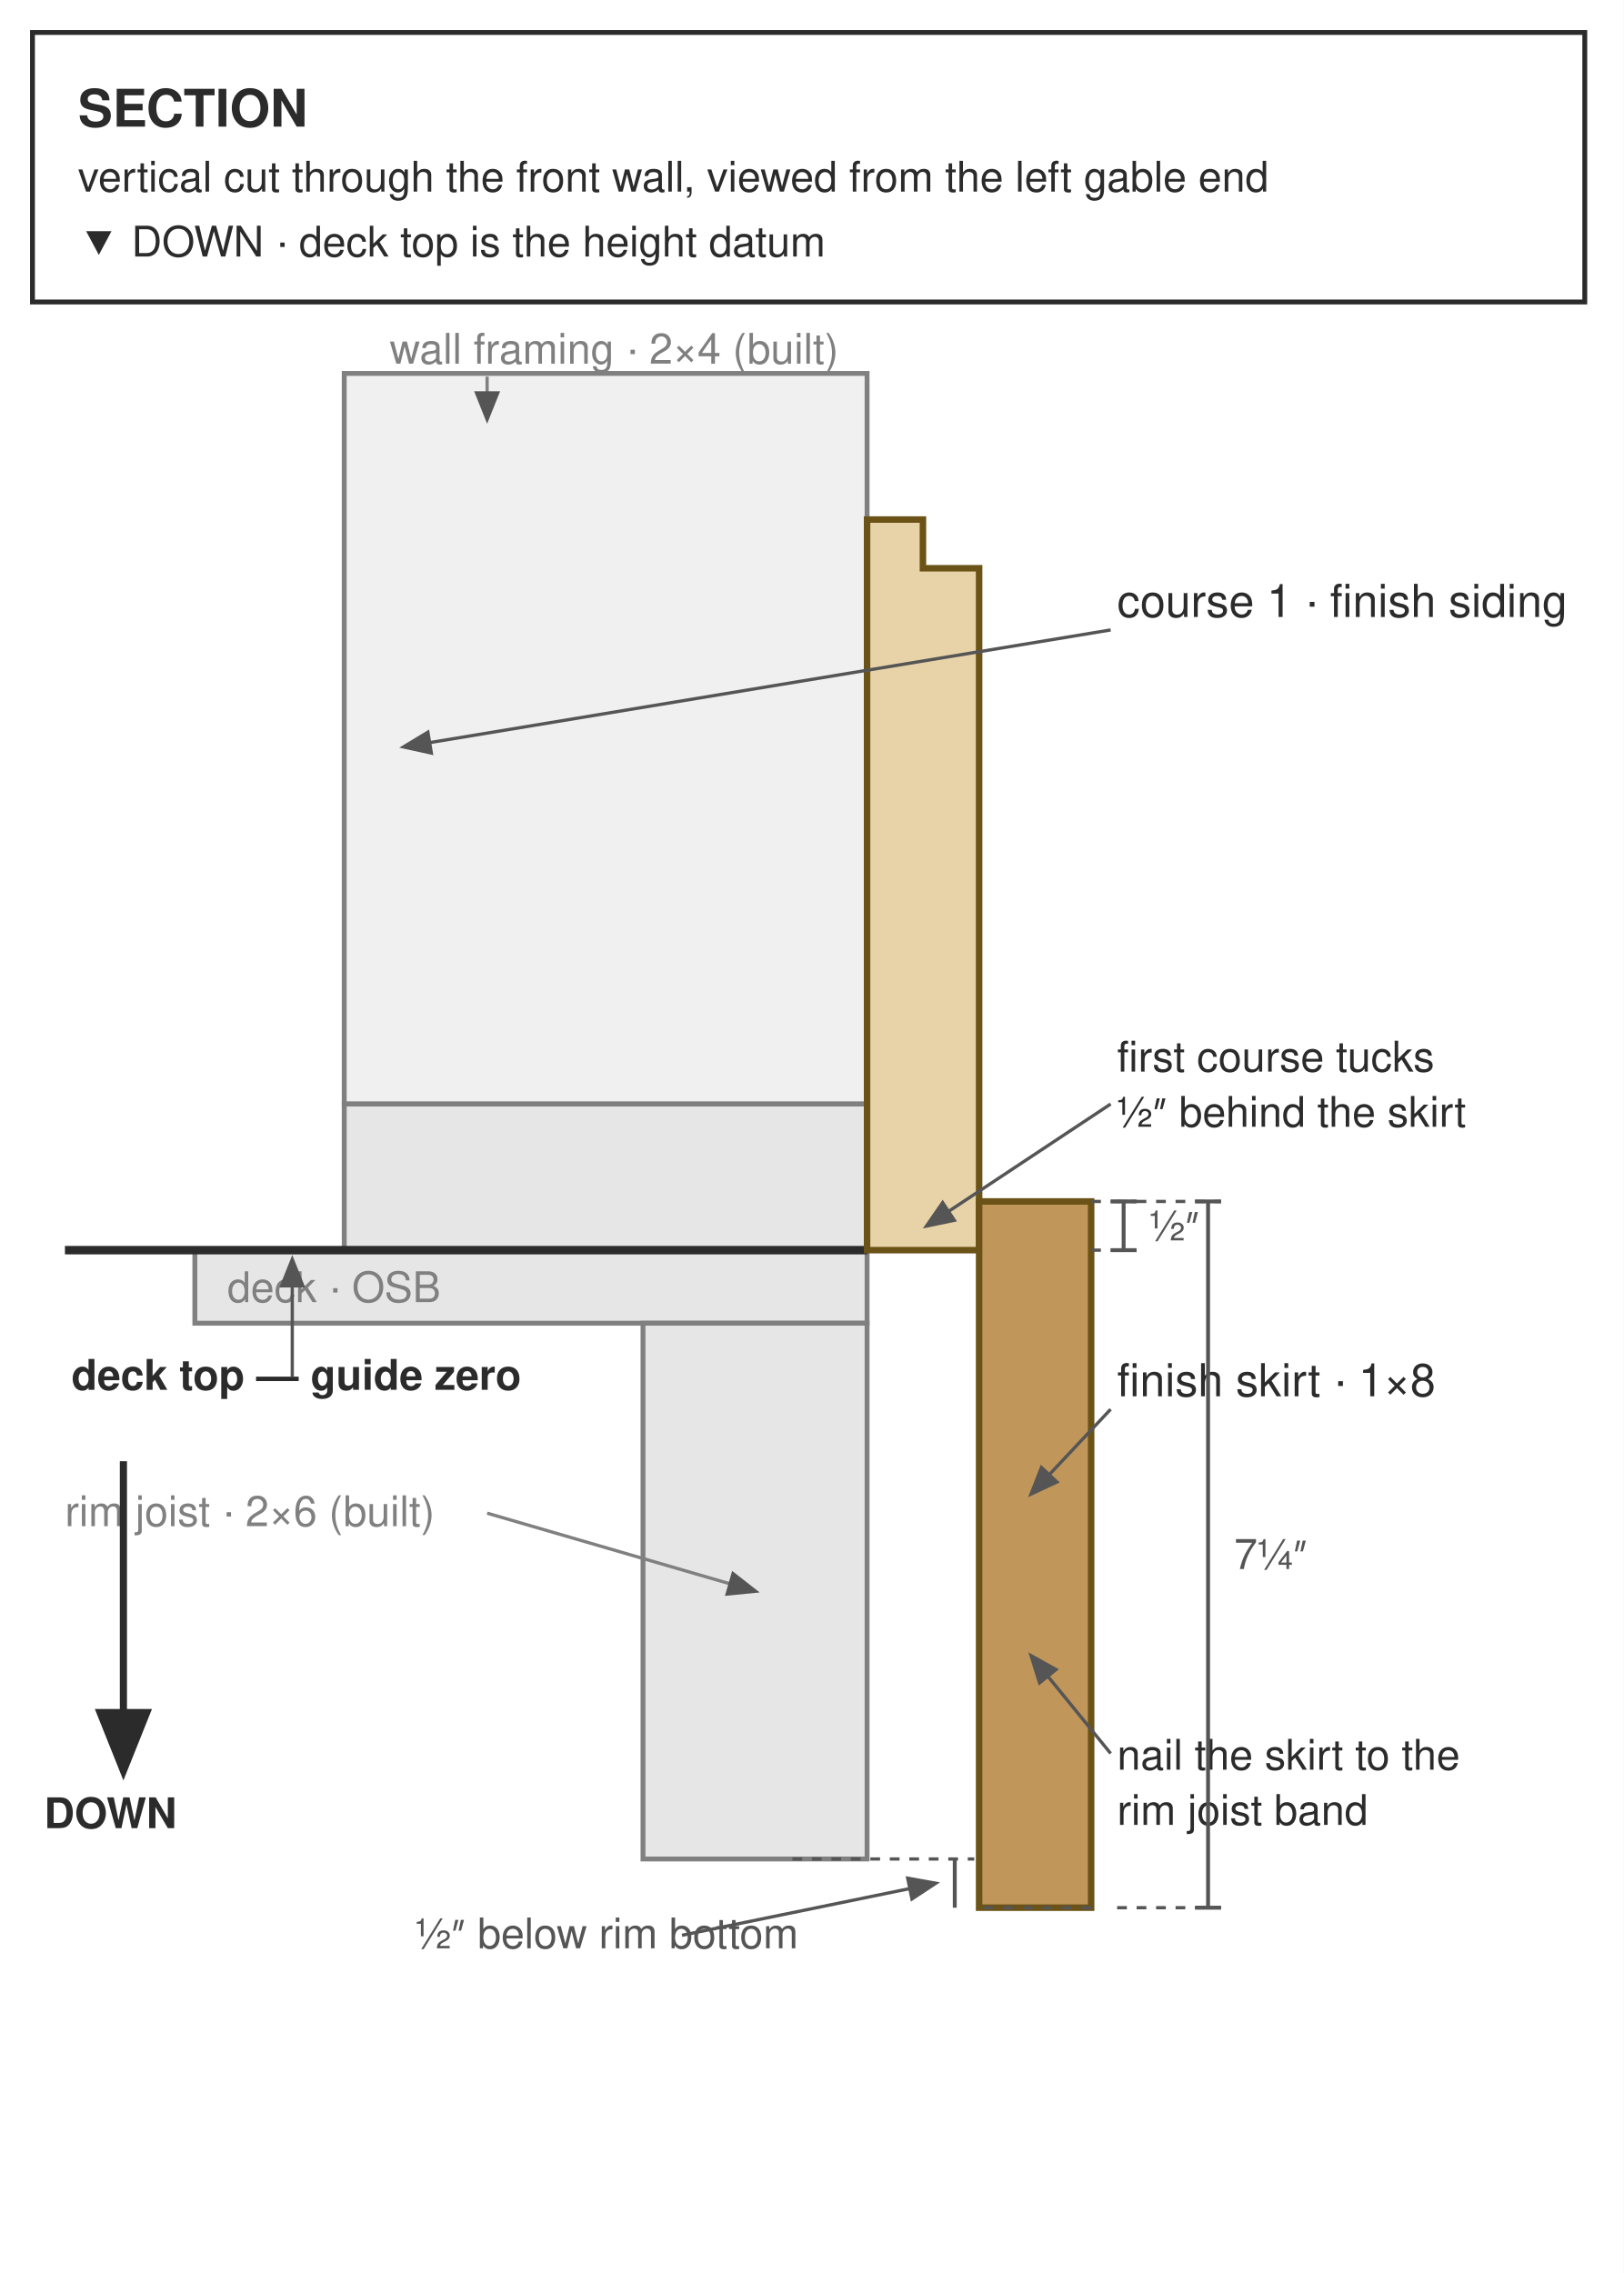
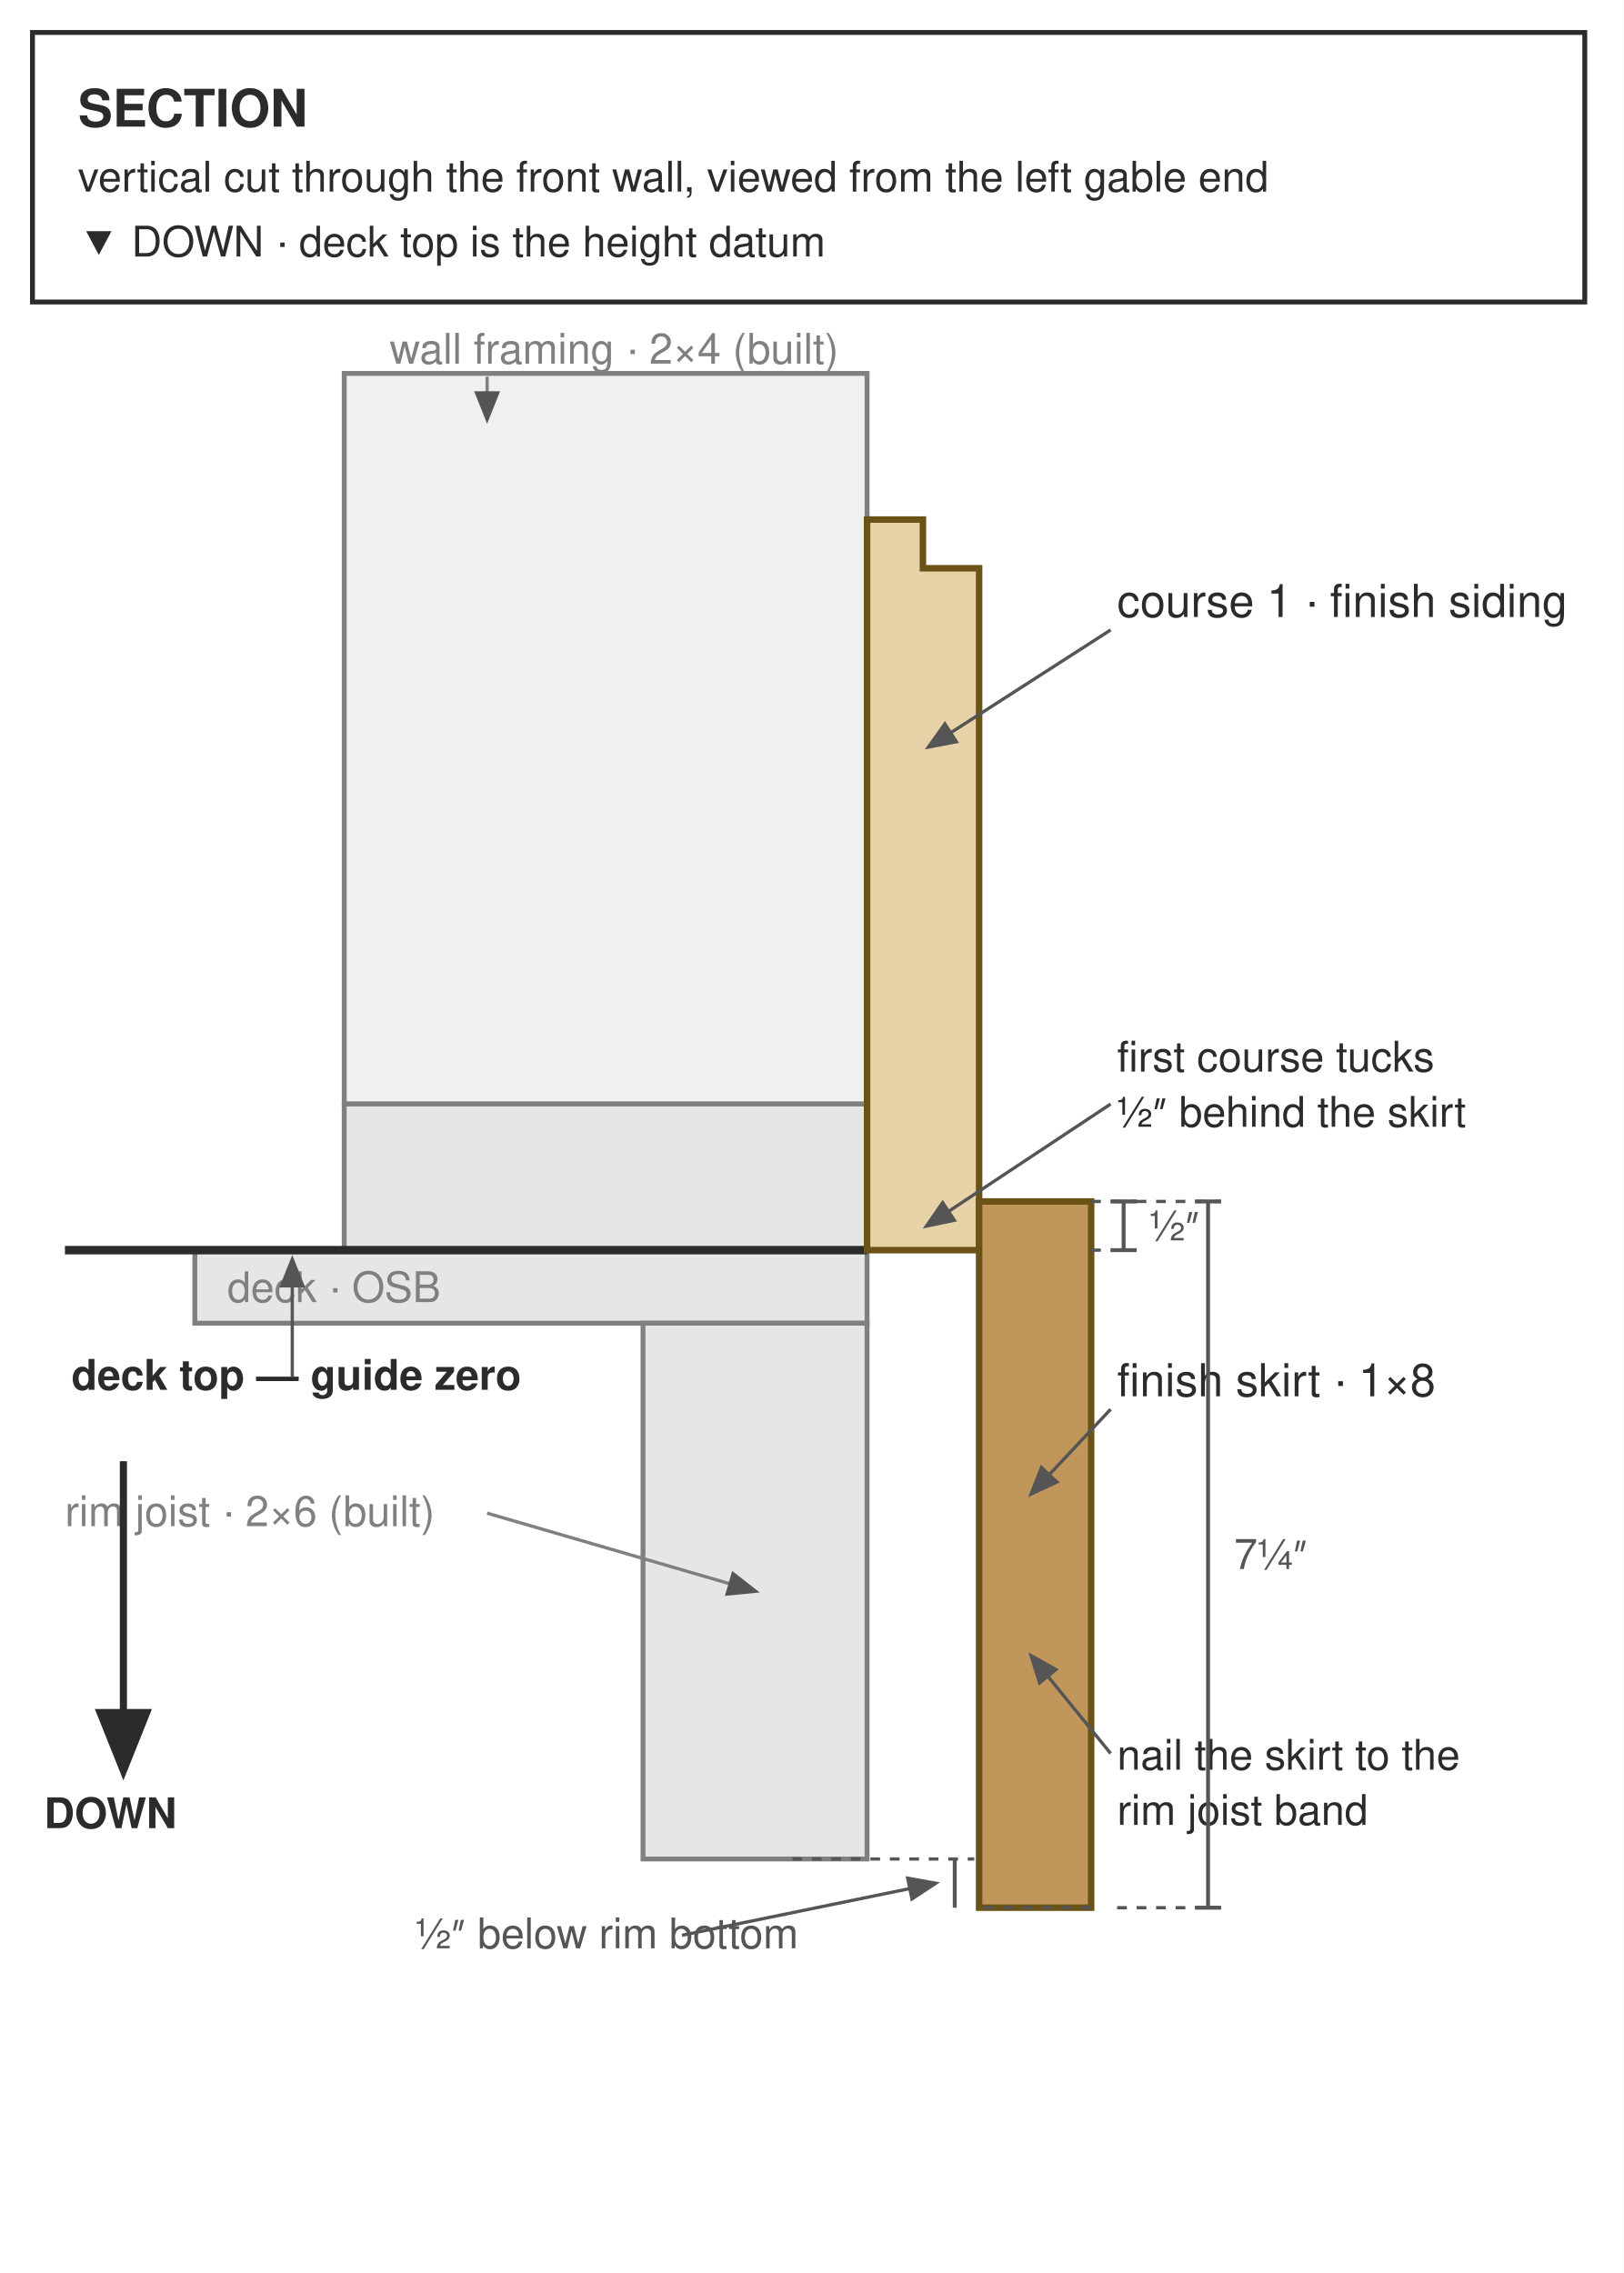
<svg xmlns="http://www.w3.org/2000/svg" viewBox="0 0 500 700" font-family="Helvetica, Arial, sans-serif">
  <defs>
    <marker id="arr" markerWidth="10" markerHeight="8" refX="8.5" refY="4" orient="auto">
      <path d="M0,0 L10,4 L0,8 z" fill="#2b2b2b" />
    </marker>
    <marker id="arrd" markerWidth="10" markerHeight="8" refX="8.5" refY="4" orient="auto">
      <path d="M0,0 L10,4 L0,8 z" fill="#555555" />
    </marker>
    <pattern id="hatch" width="8" height="8" patternUnits="userSpaceOnUse" patternTransform="rotate(45)">
      <line x1="0" y1="0" x2="0" y2="8" stroke="#4a4a4a" stroke-width="1" opacity="0.45" />
    </pattern>
    <pattern id="hatchgrey" width="8" height="8" patternUnits="userSpaceOnUse" patternTransform="rotate(45)">
      <line x1="0" y1="0" x2="0" y2="8" stroke="#8a8a8a" stroke-width="1" opacity="0.6" />
    </pattern>
  </defs>
  <rect width="500" height="700" fill="#ffffff" />
  <rect x="10.0" y="10.0" width="478.0" height="83.0" fill="#ffffff" stroke="#2b2b2b" stroke-width="1.5" />
  <text x="24.0" y="39.0" font-size="16" text-anchor="start" font-weight="bold" fill="#2b2b2b">SECTION</text>
  <text x="24.0" y="59.0" font-size="13" text-anchor="start" font-weight="normal" fill="#2b2b2b">vertical cut through the front wall, viewed from the left gable end</text>
  <text x="24.0" y="79.0" font-size="13" text-anchor="start" font-weight="normal" fill="#2b2b2b">▼ DOWN · deck top is the height datum</text>
  <rect x="106.0" y="115.0" width="161.0" height="225.0" fill="#f0f0f0" stroke="#808080" stroke-width="1.5" />
  <rect x="106.0" y="340.0" width="161.0" height="45.0" fill="#e6e6e6" stroke="#808080" stroke-width="1.5" />
  <text x="120.0" y="112.0" font-size="13" text-anchor="start" font-weight="normal" fill="#808080">wall framing · 2×4 (built)</text>
  <line x1="150.0" y1="116.0" x2="150.0" y2="129.0" stroke="#808080" stroke-width="1" marker-end="url(#arrd)" />
  <rect x="60.0" y="385.0" width="207.0" height="22.5" fill="#e6e6e6" stroke="#808080" stroke-width="1.5" />
  <text x="70.0" y="401.0" font-size="13" text-anchor="start" font-weight="normal" fill="#808080">deck · OSB</text>
  <line x1="20.0" y1="385.0" x2="267.0" y2="385.0" stroke="#2b2b2b" stroke-width="2.6" />
  <text x="22.0" y="428.0" font-size="13" text-anchor="start" font-weight="bold" fill="#2b2b2b">deck top — guide zero</text>
  <line x1="90.0" y1="424.0" x2="90.0" y2="388.0" stroke="#555555" stroke-width="1" marker-end="url(#arrd)" />
  <rect x="198.0" y="407.5" width="69.0" height="165.0" fill="#e6e6e6" stroke="#808080" stroke-width="1.5" />
  <text x="20.0" y="470.0" font-size="13" text-anchor="start" font-weight="normal" fill="#808080">rim joist · 2×6 (built)</text>
  <line x1="150.0" y1="466.0" x2="232.5" y2="490.0" stroke="#808080" stroke-width="1" marker-end="url(#arrd)" />
  <polygon points="267.0,385.0 267.0,160.0 284.2,160.0 284.2,175.0 301.5,175.0 301.5,385.0" fill="#e8d3a8" stroke="#6b5216" stroke-width="2" />
  <rect x="301.5" y="370.0" width="34.5" height="217.5" fill="#c0965a" stroke="#6b5216" stroke-width="2" />
  <text x="344.0" y="190.0" font-size="14" text-anchor="start" font-weight="normal" fill="#2b2b2b">course 1 · finish siding</text>
-   <line x1="342.0" y1="194.0" x2="124.4" y2="230.0" stroke="#555555" stroke-width="1" marker-end="url(#arrd)" />
+   <line x1="342.0" y1="194.0" x2="286.0" y2="230.0" stroke="#555555" stroke-width="1" marker-end="url(#arrd)" />
  <text x="344.0" y="430.0" font-size="14" text-anchor="start" font-weight="normal" fill="#2b2b2b">finish skirt · 1×8</text>
  <line x1="342.0" y1="434.0" x2="317.6" y2="460.0" stroke="#555555" stroke-width="1" marker-end="url(#arrd)" />
  <text x="344.0" y="330.0" font-size="13" text-anchor="start" font-weight="normal" fill="#2b2b2b">first course tucks</text>
  <text x="344.0" y="347.0" font-size="13" text-anchor="start" font-weight="normal" fill="#2b2b2b">½″ behind the skirt</text>
  <line x1="342.0" y1="340.0" x2="285.4" y2="377.5" stroke="#555555" stroke-width="1" marker-end="url(#arrd)" />
  <text x="344.0" y="545.0" font-size="13" text-anchor="start" font-weight="normal" fill="#2b2b2b">nail the skirt to the</text>
  <text x="344.0" y="562.0" font-size="13" text-anchor="start" font-weight="normal" fill="#2b2b2b">rim joist band</text>
  <line x1="342.0" y1="540.0" x2="317.6" y2="510.0" stroke="#555555" stroke-width="1" marker-end="url(#arrd)" />
  <line x1="336.0" y1="385.0" x2="350.0" y2="385.0" stroke="#555555" stroke-width="1" stroke-dasharray="3 3" />
  <line x1="336.0" y1="370.0" x2="350.0" y2="370.0" stroke="#555555" stroke-width="1" stroke-dasharray="3 3" />
  <line x1="346.0" y1="385.0" x2="346.0" y2="370.0" stroke="#555555" stroke-width="1.2" />
  <line x1="342.0" y1="385.0" x2="350.0" y2="385.0" stroke="#555555" stroke-width="1.2" />
  <line x1="342.0" y1="370.0" x2="350.0" y2="370.0" stroke="#555555" stroke-width="1.2" />
  <text x="354.0" y="382.0" font-size="13" text-anchor="start" font-weight="normal" fill="#555555">½″</text>
  <line x1="344.0" y1="370.0" x2="376.0" y2="370.0" stroke="#555555" stroke-width="1" stroke-dasharray="3 3" />
  <line x1="344.0" y1="587.5" x2="376.0" y2="587.5" stroke="#555555" stroke-width="1" stroke-dasharray="3 3" />
  <line x1="372.0" y1="370.0" x2="372.0" y2="587.5" stroke="#555555" stroke-width="1.2" />
  <line x1="368.0" y1="370.0" x2="376.0" y2="370.0" stroke="#555555" stroke-width="1.2" />
  <line x1="368.0" y1="587.5" x2="376.0" y2="587.5" stroke="#555555" stroke-width="1.2" />
  <text x="380.0" y="483.2" font-size="13" text-anchor="start" font-weight="normal" fill="#555555">7¼″</text>
  <line x1="244.0" y1="572.5" x2="300.0" y2="572.5" stroke="#555555" stroke-width="1" stroke-dasharray="3 3" />
  <line x1="336.0" y1="587.5" x2="300.0" y2="587.5" stroke="#555555" stroke-width="1" stroke-dasharray="3 3" />
  <line x1="294.0" y1="572.5" x2="294.0" y2="587.5" stroke="#555555" stroke-width="1.2" />
  <text x="128.0" y="600.0" font-size="13" text-anchor="start" font-weight="normal" fill="#555555">½″ below rim bottom</text>
  <line x1="210.0" y1="596.0" x2="288.0" y2="580.0" stroke="#555555" stroke-width="1" marker-end="url(#arrd)" />
  <line x1="38.0" y1="450.0" x2="38.0" y2="545.0" stroke="#2b2b2b" stroke-width="2.2" marker-end="url(#arr)" />
  <text x="34.0" y="563.0" font-size="13" text-anchor="middle" font-weight="bold" fill="#2b2b2b">DOWN</text>
</svg>
